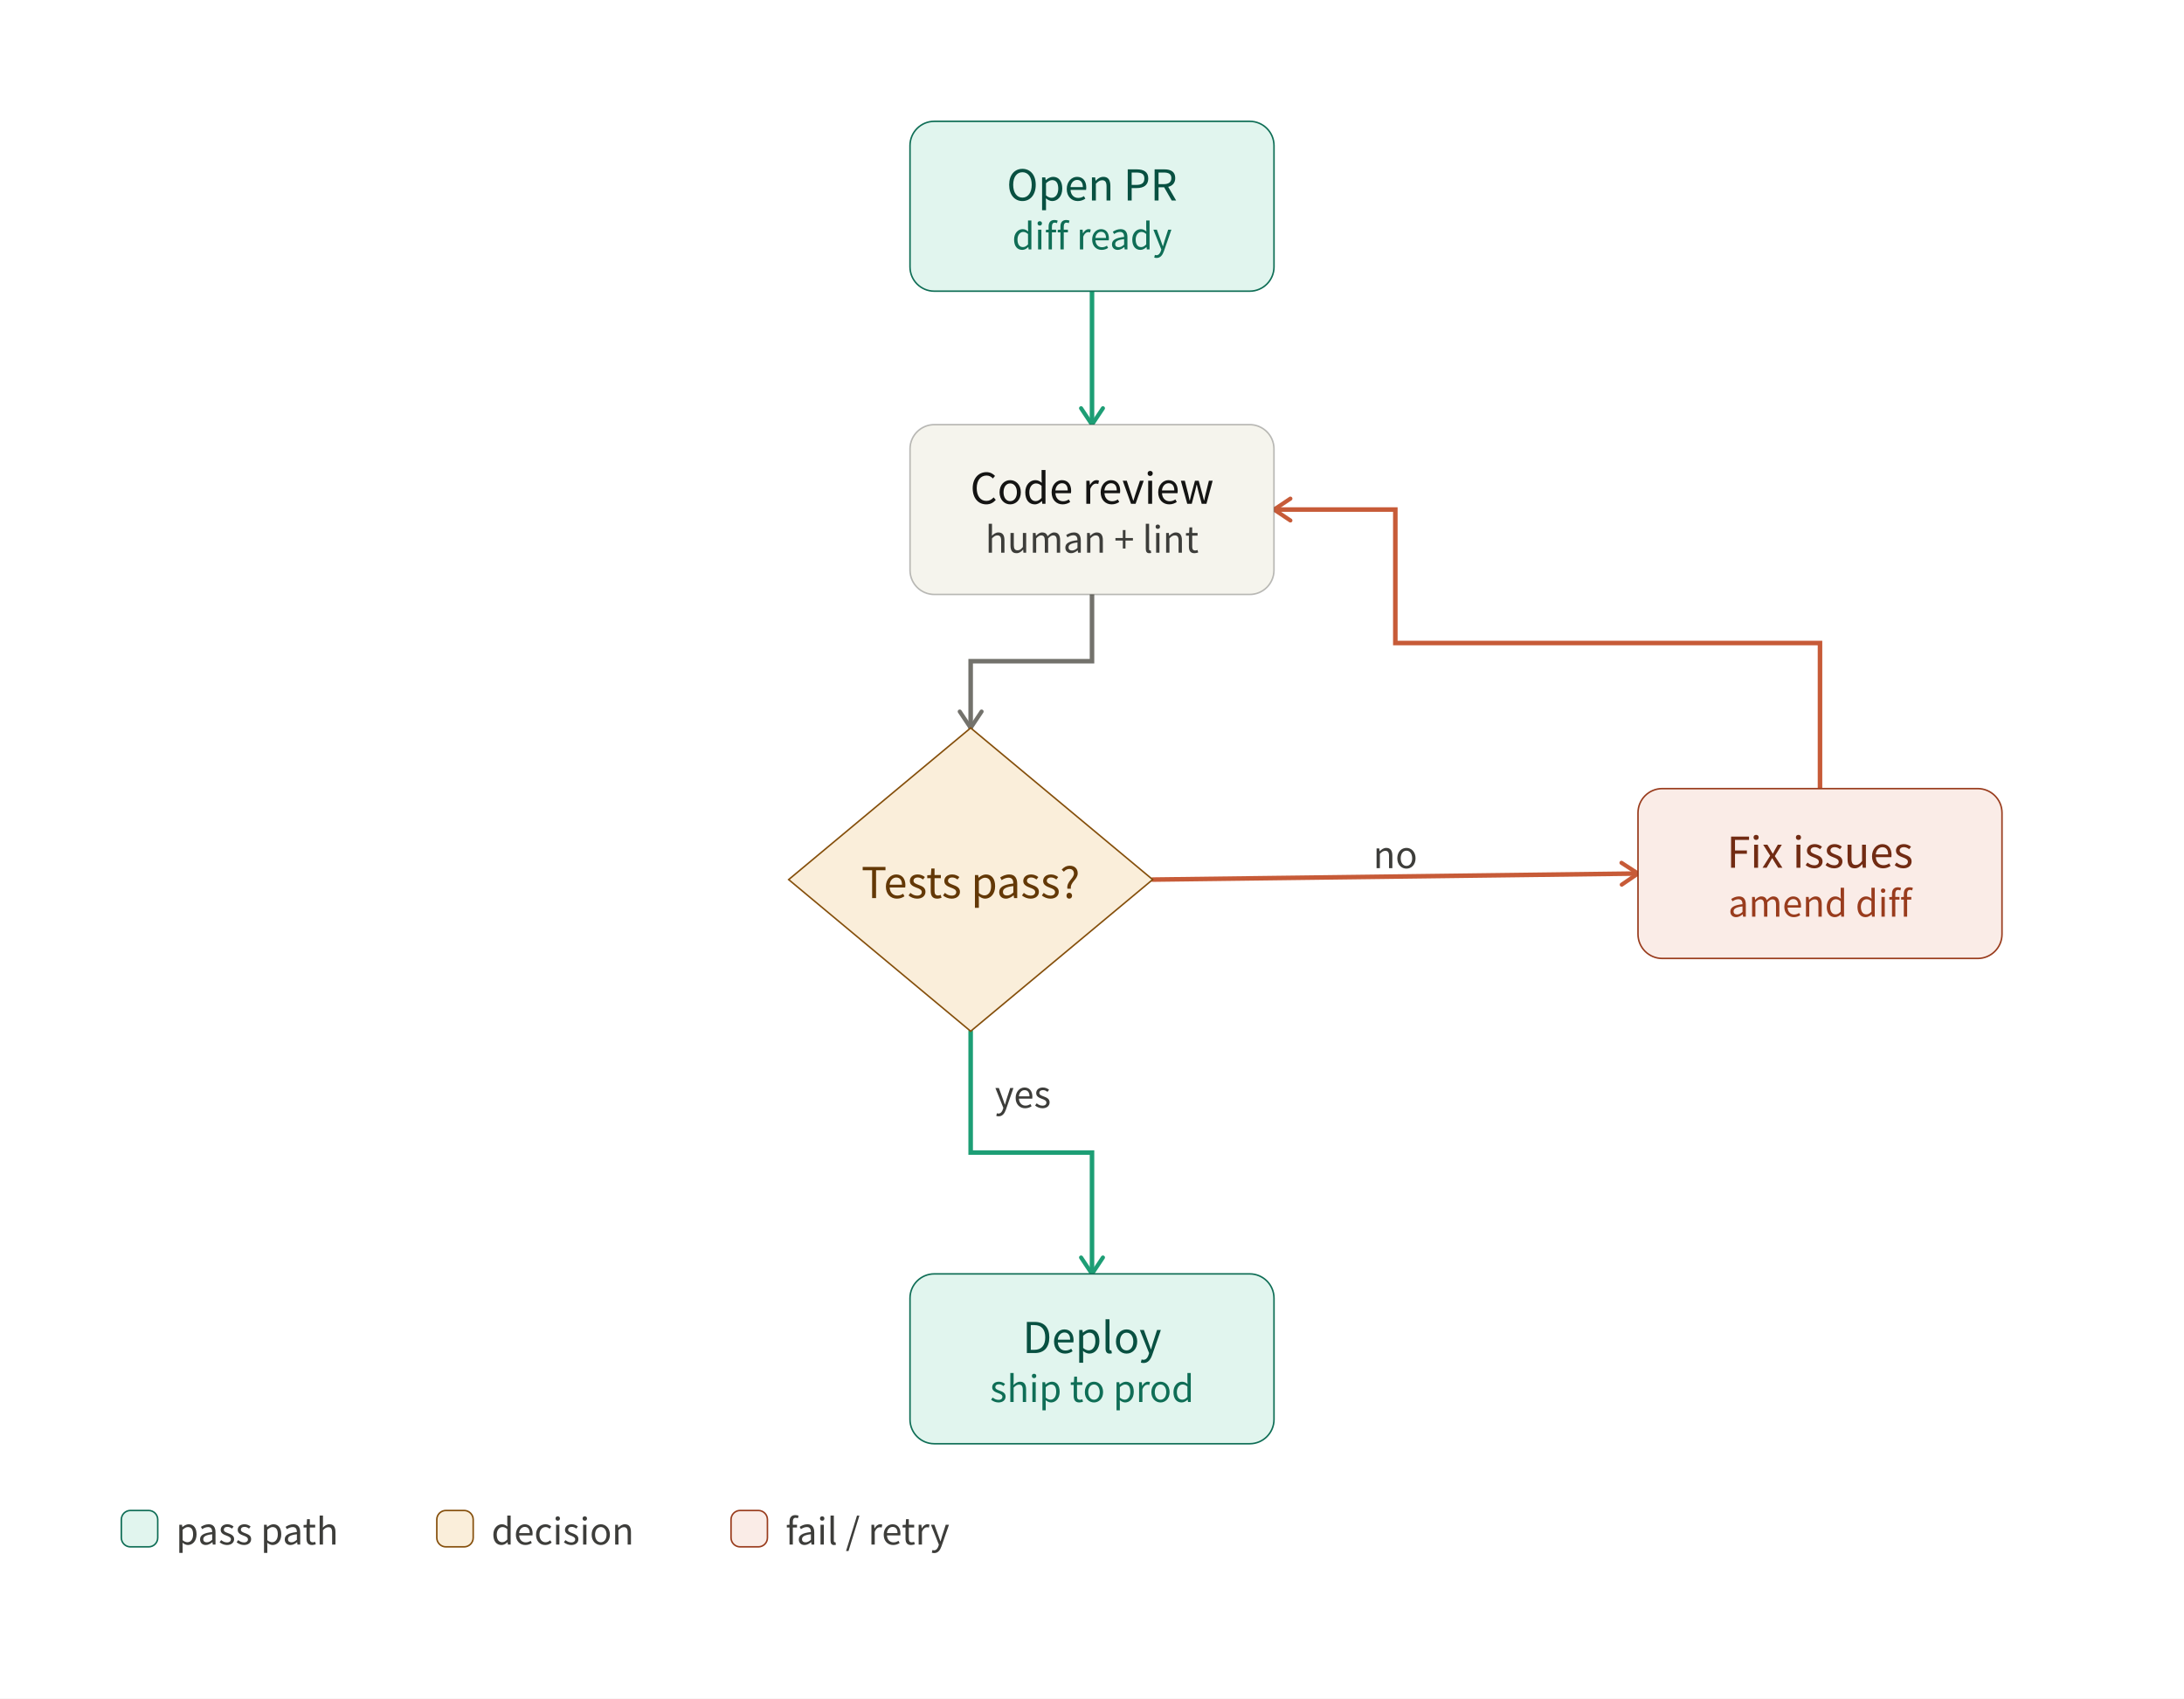
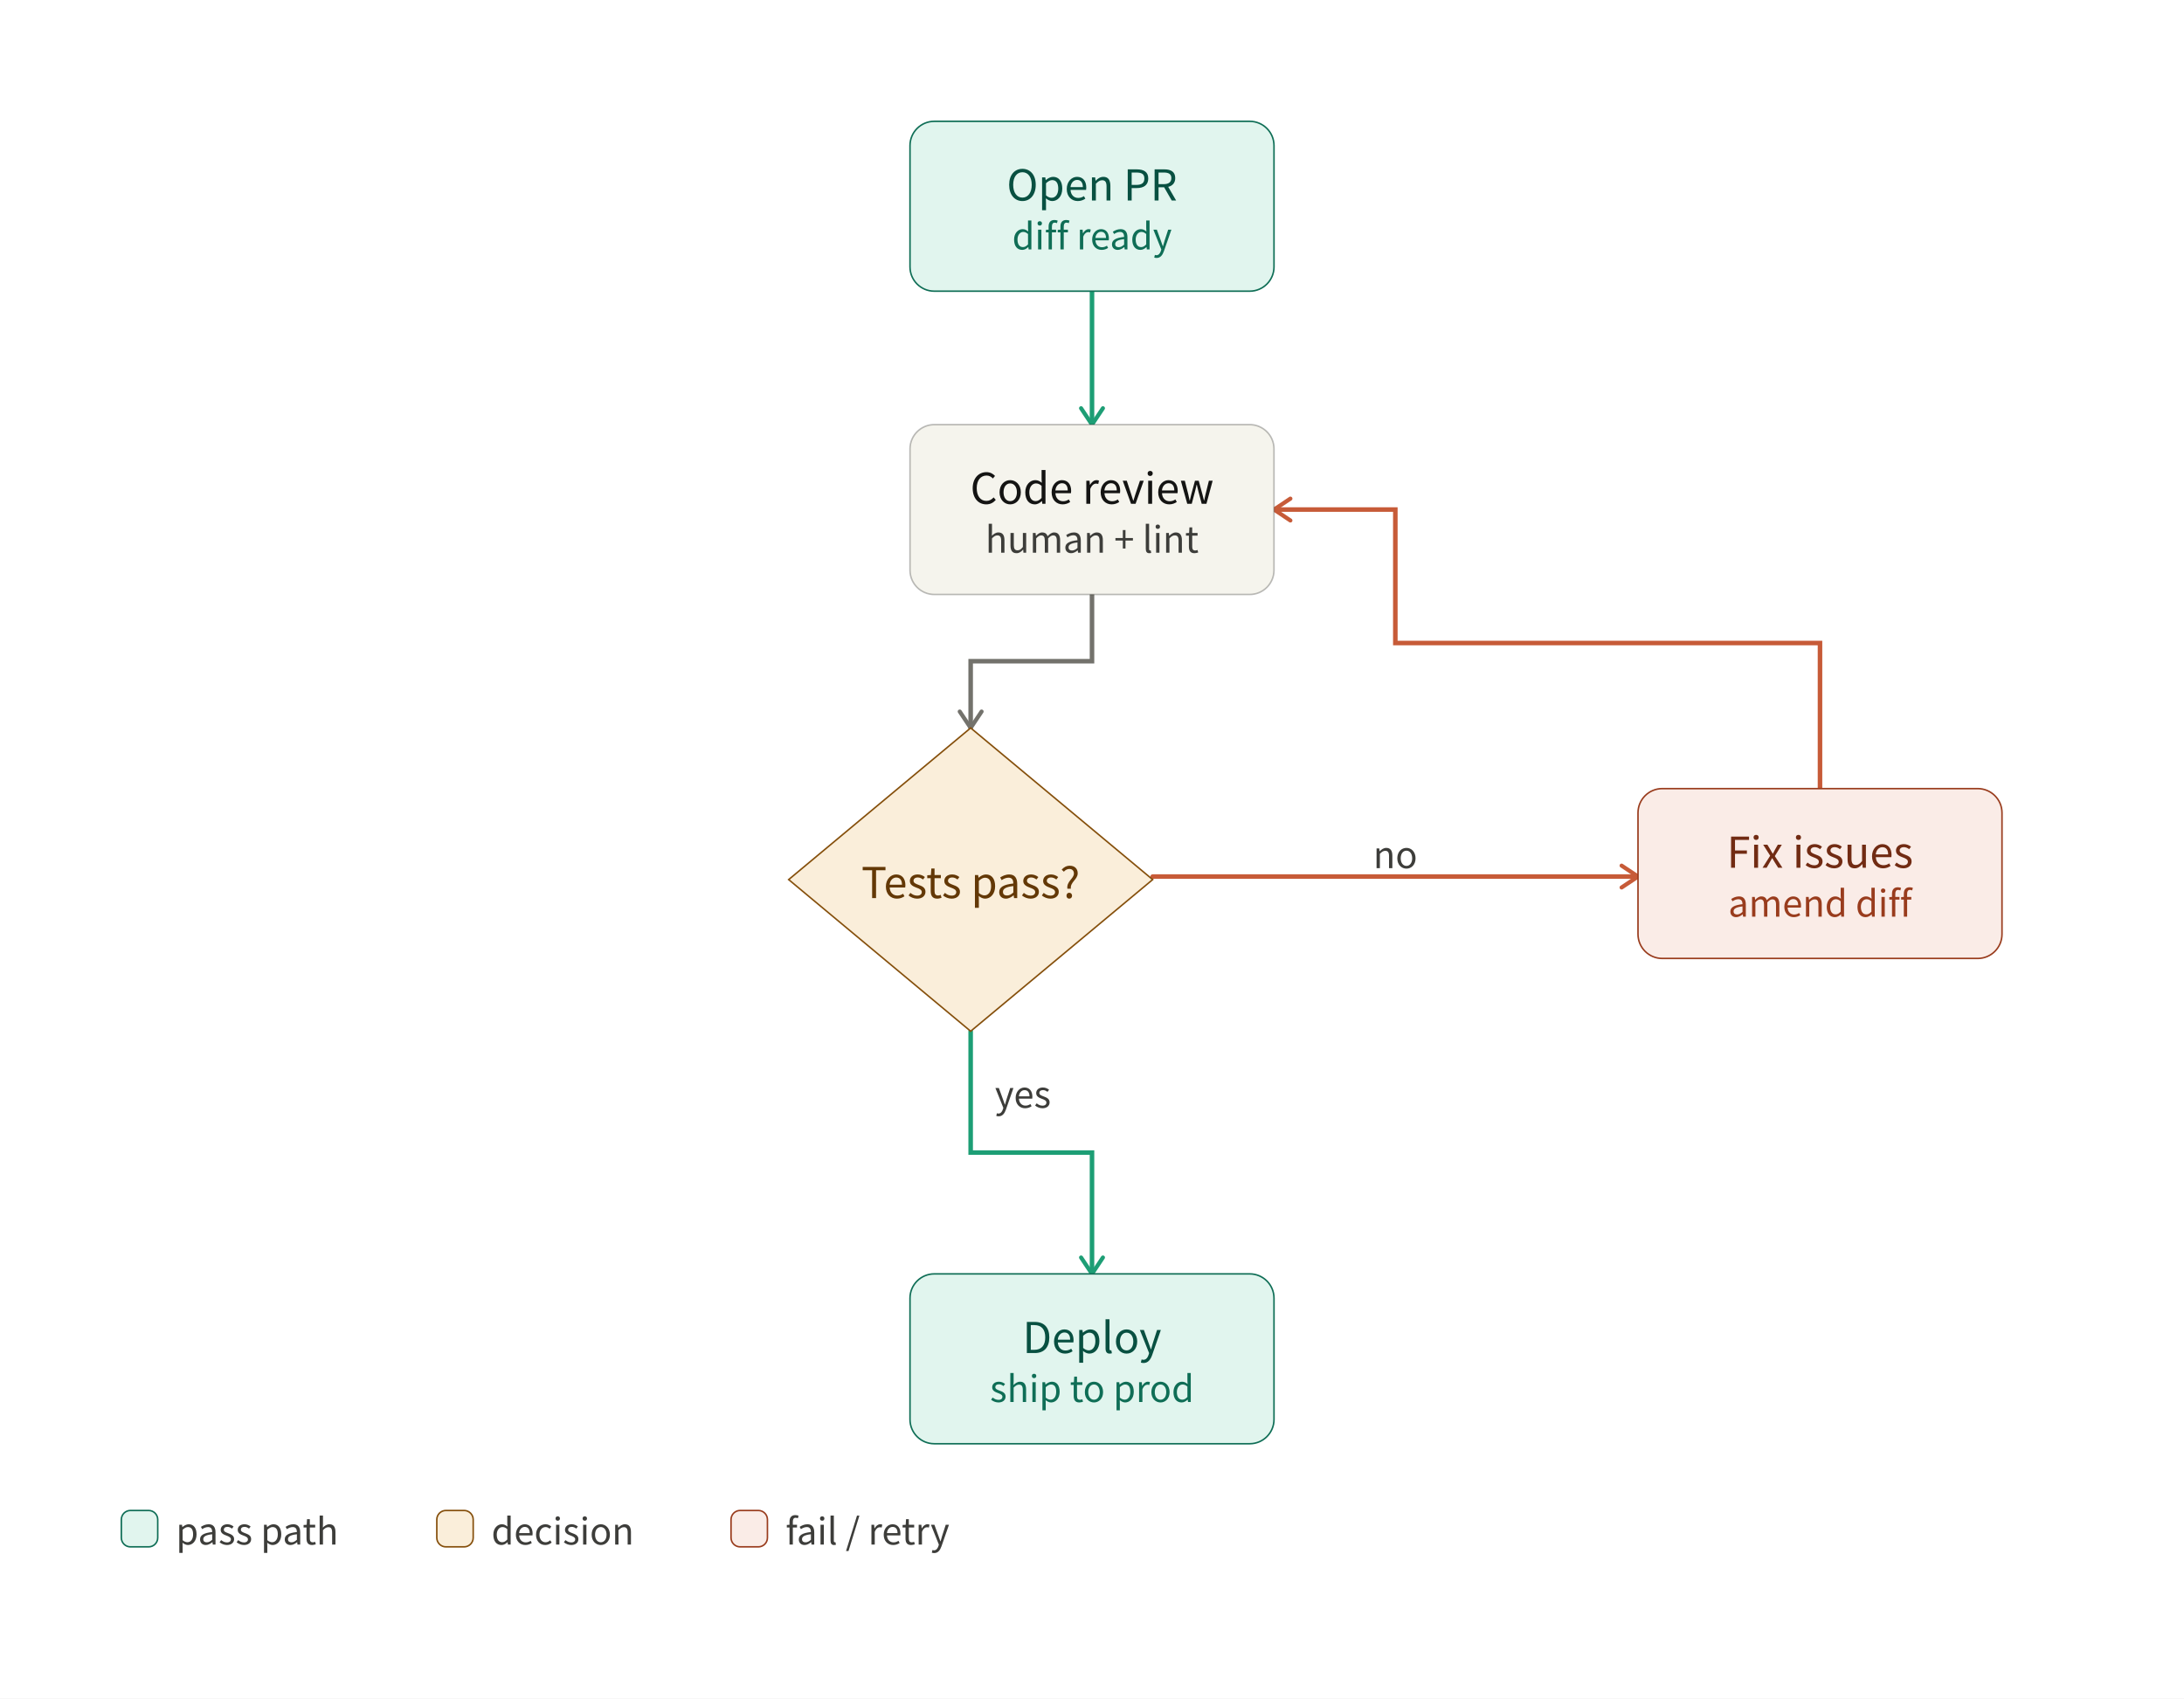
<svg xmlns="http://www.w3.org/2000/svg" viewBox="0 0 720 560" width="720" height="560" role="img">
  <style>text { font-family: 'Anthropic Sans', -apple-system, BlinkMacSystemFont, 'Segoe UI', 'PingFang SC', 'Microsoft YaHei', 'Hiragino Sans GB', 'Noto Sans CJK SC', sans-serif; }</style>
  <defs>
    <marker id="arrow" viewBox="0 0 10 10" refX="8" refY="5" markerWidth="6" markerHeight="6" orient="auto-start-reverse">
      <path d="M2 1L8 5L2 9" fill="none" stroke="context-stroke" stroke-width="1.5" stroke-linecap="round" stroke-linejoin="round" />
    </marker>
  </defs>
  <rect x="0" y="0" width="720" height="560" fill="#FFFFFF" />
  <line x1="360" y1="96" x2="360" y2="140" stroke="#1D9E75" stroke-width="1.5" stroke-linecap="round" marker-end="url(#arrow)" />
  <path d="M360 196 L360 218 L320 218 L320 240" fill="none" stroke="#73726C" stroke-width="1.5" stroke-linecap="round" marker-end="url(#arrow)" />
-   <line x1="380" y1="290" x2="540" y2="288" stroke="#C75B38" stroke-width="1.5" stroke-linecap="round" marker-end="url(#arrow)" />
+   <line x1="380" y1="289" x2="540" y2="289" stroke="#C75B38" stroke-width="1.5" stroke-linecap="round" marker-end="url(#arrow)" />
  <path d="M600 260 L600 212 L460 212 L460 168 L420 168" fill="none" stroke="#C75B38" stroke-width="1.5" stroke-linecap="round" marker-end="url(#arrow)" />
  <path d="M320 340 L320 380 L360 380 L360 420" fill="none" stroke="#1D9E75" stroke-width="1.5" stroke-linecap="round" marker-end="url(#arrow)" />
  <rect x="300" y="40" width="120" height="56" rx="8" fill="#E1F5EE" stroke="#0F6E56" stroke-width="0.5" />
  <rect x="300" y="140" width="120" height="56" rx="8" fill="#F5F4ED" stroke="rgba(31,30,29,0.3)" stroke-width="0.5" />
  <polygon points="320,240 380,290 320,340 260,290" fill="#FAEEDA" stroke="#854F0B" stroke-width="0.5" />
  <rect x="540" y="260" width="120" height="56" rx="8" fill="#FAECE7" stroke="#993C1D" stroke-width="0.5" />
  <rect x="300" y="420" width="120" height="56" rx="8" fill="#E1F5EE" stroke="#0F6E56" stroke-width="0.5" />
  <text x="360" y="60" text-anchor="middle" dominant-baseline="central" font-size="14" font-weight="500" fill="#085041">Open PR</text>
  <text x="360" y="77" text-anchor="middle" dominant-baseline="central" font-size="12" fill="#0F6E56">diff ready</text>
  <text x="360" y="160" text-anchor="middle" dominant-baseline="central" font-size="14" font-weight="500" fill="#141413">Code review</text>
  <text x="360" y="177" text-anchor="middle" dominant-baseline="central" font-size="12" fill="#3D3D3A">human + lint</text>
  <text x="320" y="290" text-anchor="middle" dominant-baseline="central" font-size="14" font-weight="500" fill="#633806">Tests pass?</text>
  <text x="600" y="280" text-anchor="middle" dominant-baseline="central" font-size="14" font-weight="500" fill="#712B13">Fix issues</text>
  <text x="600" y="297" text-anchor="middle" dominant-baseline="central" font-size="12" fill="#993C1D">amend diff</text>
  <text x="360" y="440" text-anchor="middle" dominant-baseline="central" font-size="14" font-weight="500" fill="#085041">Deploy</text>
  <text x="360" y="457" text-anchor="middle" dominant-baseline="central" font-size="12" fill="#0F6E56">ship to prod</text>
  <text x="460" y="281" text-anchor="middle" dominant-baseline="central" font-size="12" fill="#3D3D3A">no</text>
  <text x="328" y="360" text-anchor="start" dominant-baseline="central" font-size="12" fill="#3D3D3A">yes</text>
  <rect x="40" y="498" width="12" height="12" rx="3" fill="#E1F5EE" stroke="#0F6E56" stroke-width="0.5" />
  <text x="58" y="504" dominant-baseline="central" font-size="12" fill="#3D3D3A">pass path</text>
  <rect x="144" y="498" width="12" height="12" rx="3" fill="#FAEEDA" stroke="#854F0B" stroke-width="0.5" />
  <text x="162" y="504" dominant-baseline="central" font-size="12" fill="#3D3D3A">decision</text>
  <rect x="241" y="498" width="12" height="12" rx="3" fill="#FAECE7" stroke="#993C1D" stroke-width="0.5" />
  <text x="259" y="504" dominant-baseline="central" font-size="12" fill="#3D3D3A">fail / retry</text>
</svg>
